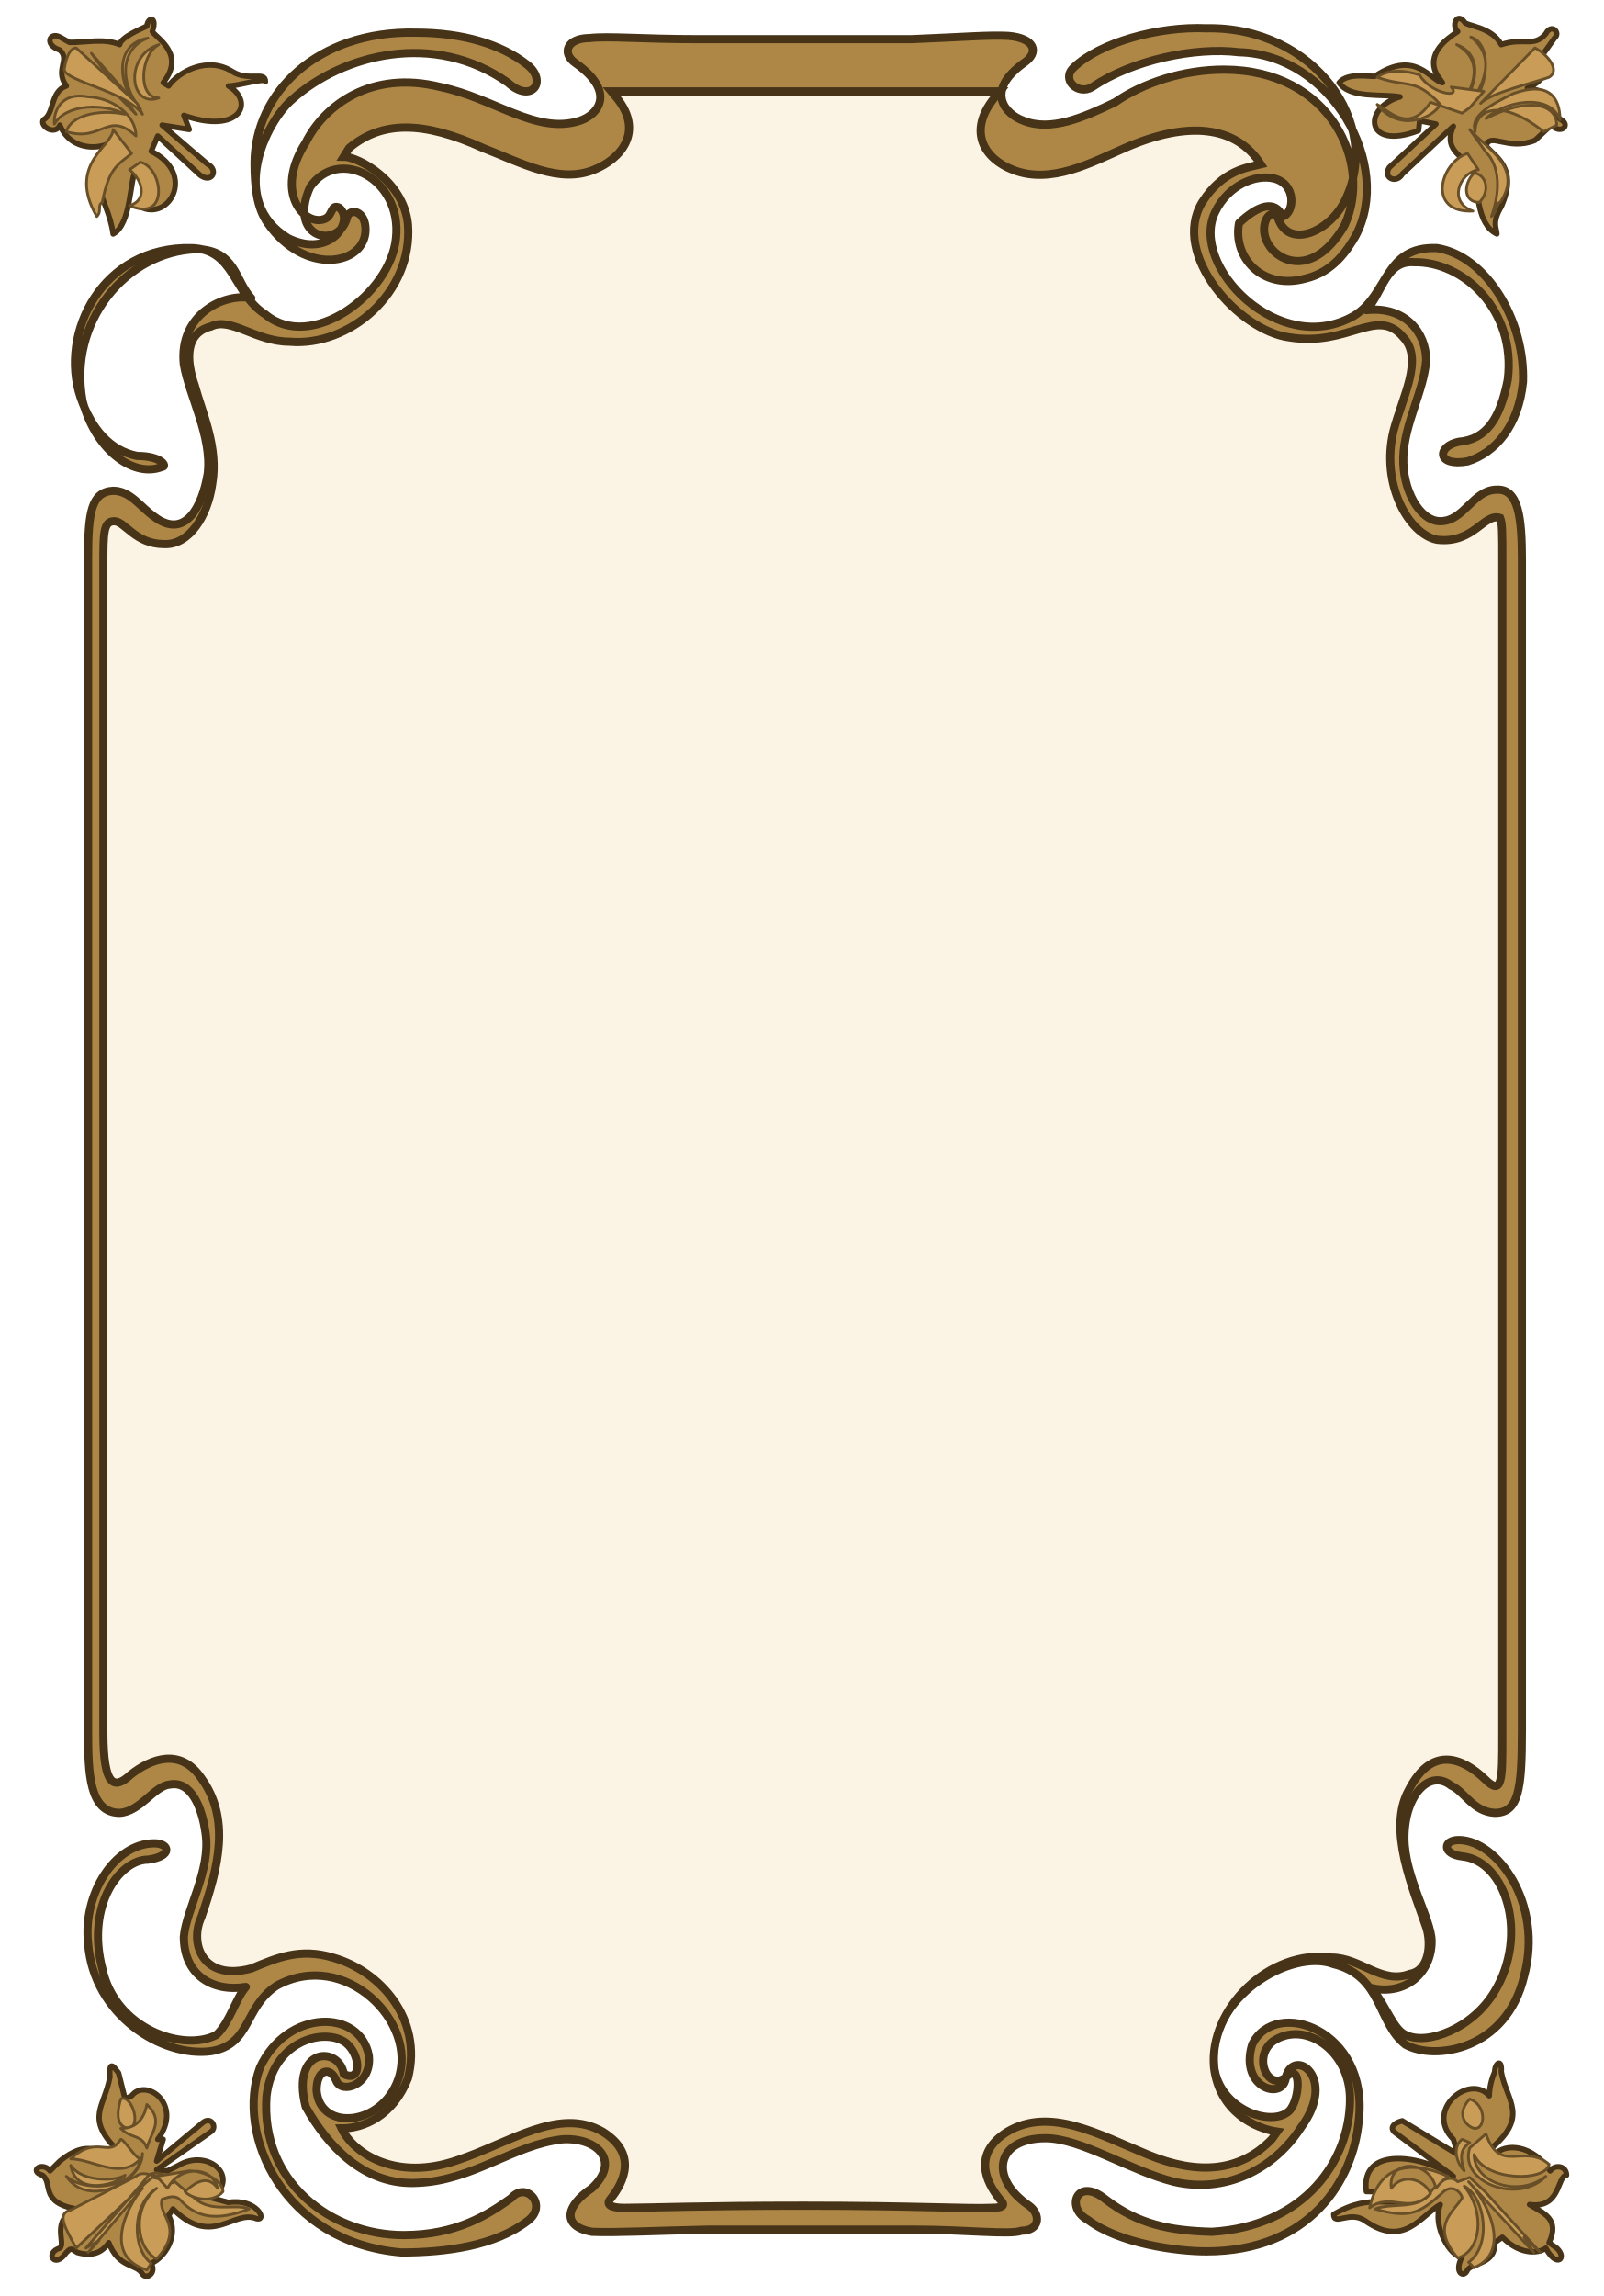
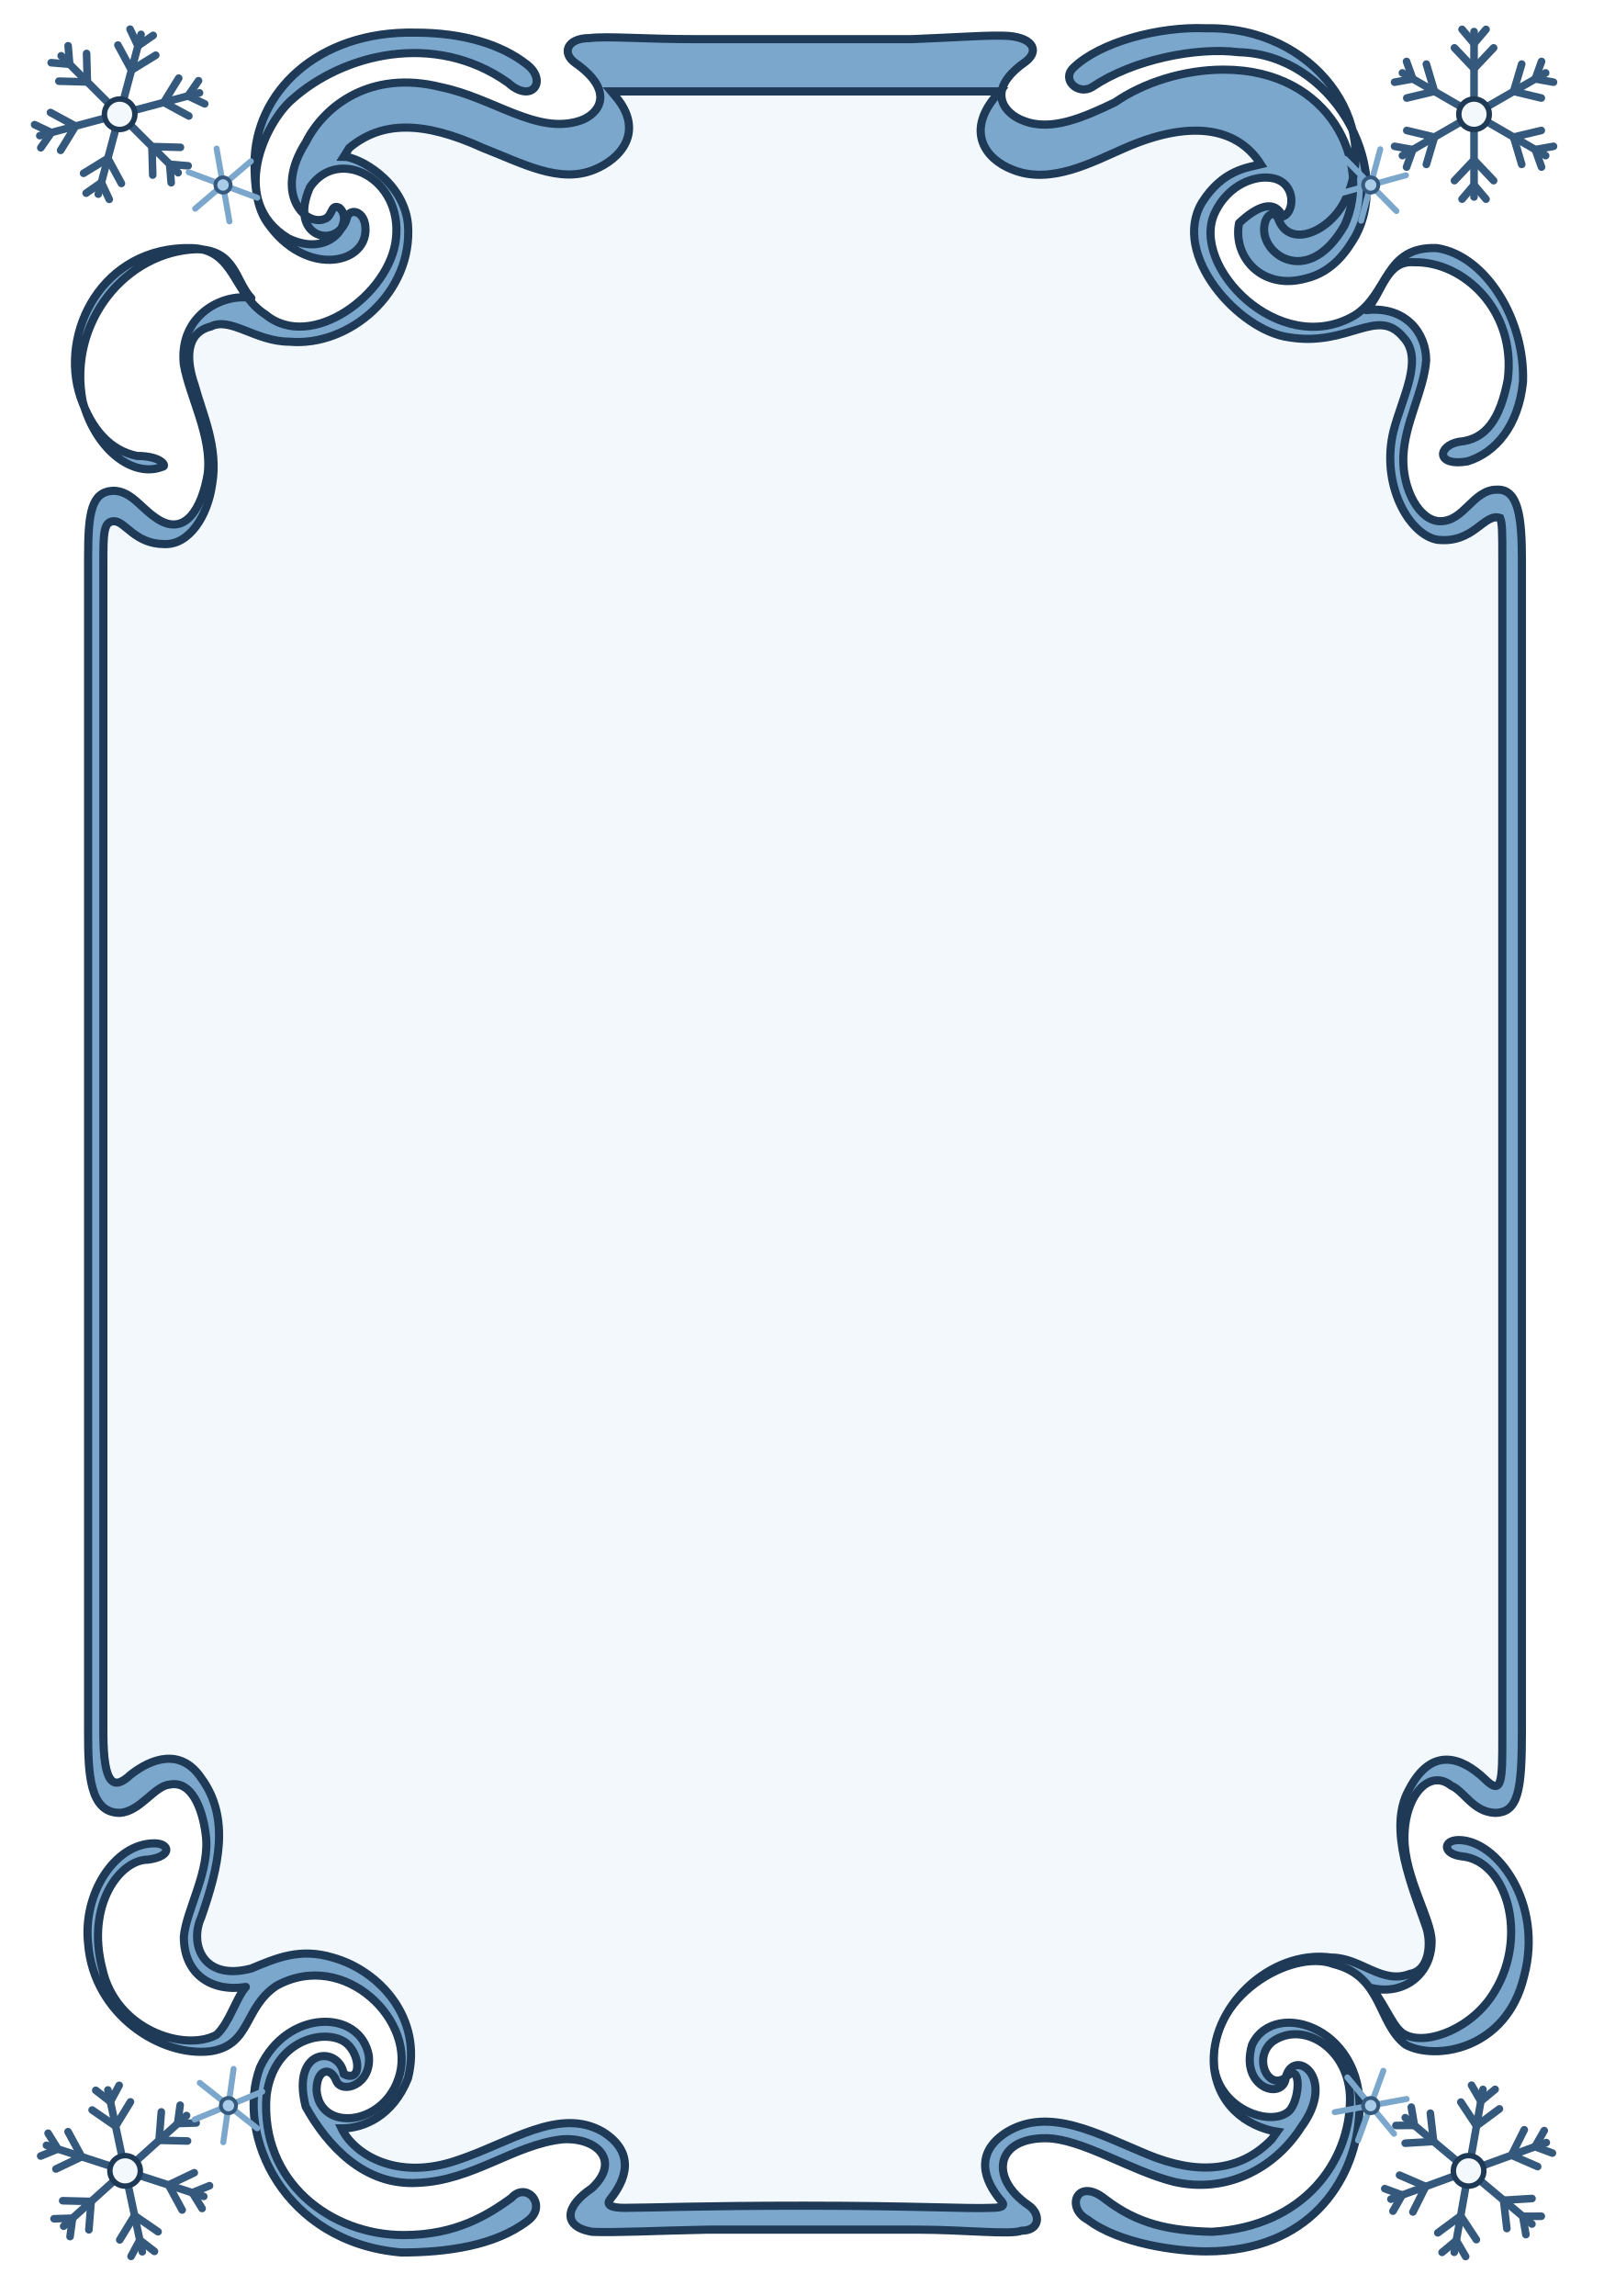
<svg xmlns="http://www.w3.org/2000/svg" viewBox="0 0 147.4 211">
-   <style type="text/css">.cls-0 {fill:#FBF3E3;stroke:#473418;stroke-width:0.75;stroke-linecap:round;stroke-linejoin:round;stroke-miterlimit:10;}
- .cls-1 {fill:#AE8746;stroke:#473418;stroke-width:0.5;stroke-linecap:round;stroke-linejoin:round;stroke-miterlimit:10;}
- .cls-2 {fill:#C99D57;stroke:#684F28;stroke-width:0.25;stroke-linecap:round;stroke-linejoin:round;stroke-miterlimit:10;}</style>
-   <path d="m132.1 22.8c-4.9-0.2-4.4 4.2-7.6 6.2-6.9 4-15.2-4.6-12.8-9.5 1.2-2.5 3.7-3.5 5.4-3.1 2.1 0.5 1.9 3.2 0.8 3.5-0.7-1.6-2.3-1-4 0.6-0.6 3.1 2.1 6.2 6.1 5.1 2.6-0.6 3.9-2.7 4.6-3.9 3.5-6.5-2.2-16.7-10.7-16.9-4-0.5-9.8 0.7-13.5 3.2-1.3 0.8-2.9-0.7-1.7-1.8 2.4-2.3 7.8-3.8 12.2-3.6 9.9-0.2 16.3 8.8 12.7 15.9v0c-1.4 2.8-5.1 4.4-6.1 1.6-0.4-0.9-1.3-0.3-1.3 1 0 2.5 4.2 5.2 7.4-0.4 2.6-5.6-1.2-14.3-11.1-14.3-3.7 0-7.4 1.2-10 3-2.9 1.4-5.9 2.7-8.4 1.7-1.7-0.6-3.6-2.7 0-5.3 1.5-1 1-2.3-1.4-2.5-1.7-0.1-4 0.1-8.9 0.3h-19.7c-5 0-8.2-0.3-9.9-0.1-2.1 0-2.6 1.4-1.3 2.3 3.7 2.6 2.2 4.7 0.4 5.3-4 1.3-7.9-2.1-12.8-3.1-6.4-1.6-10.7 1.7-12.4 5.1-3 4.7 0 7.8 1.8 7 0.7-0.3 0.5-1.4 1.3-1 1.4 1.2-0.8 4.7-4.7 2.8-5.6-3.4-2.1-10.7 0.4-12.8 4.6-4.1 13-6.3 19.8-1.5 2.2 2 3.7-0.2 1.7-1.7-2.3-1.8-5.8-2.9-10.2-2.9-9.1-0.2-14.8 5.6-14.8 12 0 2.1 0.2 4.1 1.2 5.5 3.4 4.9 9 3.9 9 0.6 0-1.8-1.5-2-1.7-1.1-0.8 3-5.5 1.9-3.4-2.8 2.6-3.8 8.5-0.8 7.9 4.7-0.5 5.1-7.8 10.5-12 7-3-1.9-2.8-6-6.8-6.1-8.2-0.2-12.2 7.8-10.2 13.7 1 2.9 2.7 4.9 5.2 5.4 2.3 0 2.8 1 2.3 1-2.5 1-6-1.3-7.3-6-1.4-7.3 4-13.8 10.5-14 3.6 0.1 3.5 2.9 5 4.5-2.5-0.5-6.7 1.5-6.2 6.1 0.5 2.9 2.6 6.6 2.2 10-0.5 3.1-2.1 6.1-4.9 4-1.3-0.9-2.2-2.4-3.8-2.4-2 0.1-2.3 2-2.3 6.1v108c0 3.7 0.1 7.4 2.9 7.4 1.9-0.1 3.2-2.5 4.6-2.6 2-0.4 3 2.2 3.3 4.5 0.5 3.4-1.8 7-2 9.5 0 3.4 2.5 5.1 5.7 4.6-0.9 1-1.5 3.3-2.7 4.4-3 1.6-9.3-0.5-10.5-6.1-1.5-5.8 1.6-10 4.2-10 2.3-0.3 2-1.5 0.6-1.5-3.7 0-6.6 4.7-6.1 9.2 0.5 6.6 6.8 10.5 11.3 9.9 3.7-0.6 3-4 6-6 6.3-3.5 13.1 3.4 11.2 8.6-1.5 4.3-7.2 4.8-7.5 1 0-2 1.3-2.2 1.8-0.9s3.3 0.4 3-2.3c-0.8-4.3-7.5-4.3-10 1.1-2.3 6.2 2.2 16.1 13 17 4.1 0 8.6-0.6 11.6-2.9 1.9-1.4-0.1-3.7-1.5-2.1-2.1 1.5-5 3.4-9.9 3.4-6.7 0-13.2-4.9-12.6-12.8 0.6-5 5.1-6.2 7.1-5 1.5 0.9 1.8 3.9 0 3-0.4-2.6-4.9-2.5-3.5 3 2 3.6 5.4 7.3 10.3 7 5.1-0.2 8.8-3.5 13.3-4 3.2-0.2 5.4 2 2.7 4.5-2.4 1.6-2.8 3.5 0 4 2 0.1 5.8-0.1 10.7-0.2h19.1c4.5 0 8.7 0.5 9.7 0.1 1.7 0 1.8-1.5 0.7-2.3-3.7-2.5-3.1-6.2 1.5-6.2 3.3 0 7.8 3 11.8 4 4.7 1.1 9.2-1.1 11.7-5 3.4-4.6-0.7-7.4-1.4-4.6-1.6 1.3-3.1-1.8-1.2-3.3 2.9-2 7.1 0.8 7.1 5.3 0 5.7-4.2 11.7-12.7 12.2-3.9-0.1-6.8-0.7-9.8-3-2.6-2.1-3.7 0.8-1.6 1.9 2.9 2.2 8.2 2.9 10.9 2.9 9.5 0 13.5-6.5 14-12 1-8.4-7.7-11.4-9.8-7-1.2 4 2.9 5.2 3.1 3 1.5-1.5 1.3 2.1 0.3 3.1-1.6 1.5-6.4-0.1-6.9-4.1-0.7-6.3 7.1-10.9 11-9.4 4.5 1.1 4 5.4 6.6 7.4 2.7 1.5 9.3 0.5 10.9-6.3 1.8-6.7-2.5-12.5-6-12.5-1.5 0-1.5 1.3 0.3 1.5 4.1 0.4 6.1 7.3 3 12.4-2 3.4-6.2 5-8.2 4-1.1-0.5-1.7-2.5-3.1-4.3 3 0.7 5.5-1.3 5.5-4.3 0-2-2.5-5.9-2.5-9.5 0-3.9 2.3-6.4 4.3-4.8 1.2 0.5 2 2.4 4 2.5 2.2 0 2.5-2.1 2.5-7.6v-107.5c0-3.9-0.3-6.6-2.3-6.5-2.2 0-3 2.9-5.2 2.9-1.9 0-3.5-2.9-3.4-5.9 0.1-3.1 1.9-6.1 2.1-8.9 0-2.5-1.9-5-5.5-4.6 1.5-1.6 1.8-4.6 4.4-4.4 4.5-0.1 9.4 4.4 8.6 10.8-0.7 3.6-2 5.5-4.5 5.7-2 0.4-2.1 2.3 0.8 1.8 2.6-0.8 4.7-3.3 5.1-7.3 0.2-5.7-3.4-11.6-7.9-12.3z" fill="#AE8746" stroke="#473418" stroke-linecap="round" stroke-linejoin="round" stroke-miterlimit="10" stroke-width=".75" />
-   <path d="m137.9 47.6c-1.5-0.5-2.4 2.4-5.8 2-2.6-0.5-5.2-5.1-4-10 0.8-3.1 2.8-6.6 0.9-8.6-2.4-2.9-5 0.9-10.5 0-4.6-0.6-10.9-7.6-8-12.4 1.9-3 4.2-3.2 5.4-3.5-2.3-3.6-6.8-4-12.5-1.5-3 1.3-6.8 3.4-10.3 2-2.6-1-4.2-3.5-1.7-6.6l0.5-0.6h-18-17.7l0.5 0.6c2.5 3.1 0.4 5.6-2.1 6.6-3.2 1.3-6.6-0.6-10.2-2-5.5-2.5-9.3-2.5-12.3 0l-0.5 0.8c1.3 0 5.5 2.2 5.9 6.2 0.5 6.3-5.4 11.3-10.9 10.8-3.1 0-5.4-2.3-7.2-1.4-2.4 0.6-2.3 3.1-1.5 5.4 0.7 2.6 2.2 5.7 1.6 9.1-0.4 2.9-2.1 5.6-4.4 5.5-2.7 0-3.6-2.1-4.6-2.1s-1 1.1-1 4v107.3c0 5 1 5.3 2.5 3.9 1.9-1.5 4.6-2.5 6.5 0.3 2.7 3.7 1.6 8.2 0 12.8-1.1 2.4 0.1 5.9 4.6 4.7 2.4-1 4.5-1.9 7.5-1 4.3 1.2 8.3 5.6 6.9 11.1-1.4 3.5-4.1 4.6-6.1 4.6 1.1 2.3 5 4.9 10.7 2.9 4.8-1.6 9.3-4.9 13.3-2.6 3.2 2 2 4.6 0.7 6.2-0.4 0.5 0 0.8 1.3 0.8 2.2 0 7.1-0.2 16.5-0.2 10 0 15.2 0.3 17.2 0.2 1.3 0 1.3-0.3 0.8-0.8-1.3-1.6-2.5-4.2 0.7-6.2 3.9-2.3 8.3 0.2 12.9 2.1s8.5 1.6 11.4-1.4l0.5-0.7c-2-0.3-5.3-1.8-5.8-5.9-0.5-5.4 5.1-10.9 10.8-10.1 2.7 0 4.6 2.5 7.2 1.5 1.8-0.3 2-2.8 1.5-4.3-1.2-3.5-3.6-9-1.6-12.6 2.1-4.1 4.9-3 7-1 1.6 1.6 1.6 0.1 1.6-3.9v-108.1c0-2.6 0-3.4-0.2-3.9z" fill="#FBF3E3" stroke="#473418" stroke-miterlimit="10" stroke-width=".75" />
-   <path class="cls-1" d="m142.9 3.5c0.6-0.5-0.3-1.4-0.8-0.4-1.1 1.3-2 0.3-4.1 1-0.9-1.7-3.3-1.7-3.4-2.1-0.7-0.9-1.2 0.4-0.6 0.9-0.9 0.6-3 2-1.9 4l0.5 0.7c-1.1-0.2-2.5-3.1-6.2-0.6-0.3 0.1-2.5-0.4-3.3 0.6 1 1.5 4 1 5.6 1.3-3.5 1-3.2 5 1.7 3.1l0.1-0.9 1.5 0.3-4.3 4c-0.6 1 0.7 1.5 1.2 0.6l4.7-4.4c-1.1 2.5 1.4 2.8 1.9 4.3 0.4 1.5 0.2 4.7 2.1 5.6 0-0.5-0.5-1 0.4-2.5 1.6-3.6-0.6-4.6-1.4-5.6 0.4-1.3 2 0.5 4.5-0.5l1.5-1.4c0.9 0.9 1.8 0 0.9-0.5s0-2.5-3.1-2.9c2.7-1.2 1.1-2.7 1.5-3.2l1-1.4z" />
-   <path class="cls-2" d="m135.2 3.4c2.2 1.7 1.4 4 0 6.1 1.4-0.9 2.2-5.4 0-6.1z" />
-   <path class="cls-2" d="m133.9 4.1c2.5 1.4 1.6 3.8 0.5 5.4 1.1-1.1 2.2-4.4-0.5-5.4z" />
-   <path class="cls-2" d="m133.4 8c1 1.1-1.9 0.6-2.9-1.1-1.4-0.5-3-0.5-3.9 0.2 2.8 1 3.5 0 5.8 2.5-0.8 1.4-3.9 2.5-5.8 0 1 0.5 2.9 2.8 4.9-0.2l2.9 1 0.7-0.5 1.3-1.5-3-0.4z" />
-   <path class="cls-2" d="m141.1 4.4-5 5.1c1-1 4.9-1.9 6.3-2.4 1-0.6 0-2-1.3-2.7z" />
-   <path class="cls-2" d="m135.1 11.9 1.5 2.1s2 1.6 0.5 5.9c0.5-0.4 0.5-1.3 0.8-1.3 2.2-3.2-1.3-5-2.8-6.7z" />
-   <path class="cls-2" d="m135.6 12.1c0-2.1 2.4-3.1 6.3 0l1.2-0.6c0-2-2.7-2.6-6.5-0.6 1.5-1.5 5.8-2.5 6.8 0.1 0-2-1-3.6-4.3-2.4-2 1-4 2-3.5 3.5z" />
-   <path class="cls-2" d="m134.9 14.1c-2.5 0.8-3.8 5.5 0.5 5.3-2.3-0.8-1.3-3.5 0.5-3.8l-1-1.5z" />
-   <path class="cls-2" d="m135.5 15.9c-1 1-1 2.7 0.5 2.7 1.1-1.2 0.5-2.6-0.5-2.7z" />
-   <path class="cls-1" d="m6.4 3.9-0.9-0.5c-0.9-0.5-1.5 0.7 0 1.2 1 0.9-0.5 1.8 0.6 3.3-1.5 0.5-1.1 2.6-2.1 3.1-0.4 0.6 1.1 1.5 1.5 0.5 1.1 2.6 4 2.1 4.6 1.6l0.8 0.4c-3.5 3.1-1 4.4-0.5 8 1.7-0.9 1.5-5 2.1-5.9 2 0.9 1.6 3.3 0.4 3.4 2.6 1.4 5.2-3 1-5.1l0.6-1.4 3.9 3.6c1.1 0.8 1.7-0.5 0.7-1l-4.2-3.6 2.5 0.4-0.5-1.3c5.1 1.8 6.6-1.2 4.1-2.7 0.9 0 3.4-0.8 3.4-0.4 0-1-1.5 0-3-0.9-2.3-1.5-5 0-5.9 1.3l-0.5-0.3c2.1-2.6-0.6-4.1-1-4.7 0.5-1.4-0.4-1.4-0.5-0.5-0.4 0.2-2.4 1-2.5 1.7-1.4-0.6-3-0.2-4.6-0.2z" />
-   <path class="cls-2" d="m8.4 4.9 4.5 5.1-4.9-4.1 4.5 4.6-4.1-5.6z" />
-   <path class="cls-2" d="m14.6 4.1c-1.7 0.9-2 4.9 0 4.9-2.7 1-3.2-3.9 0-4.9z" />
-   <path class="cls-2" d="m13.6 3.5c-2.5 0.9-2.7 4-0.7 6.5-1.8-1.4-2.8-5.9 0.7-6.5z" />
-   <path class="cls-2" d="m7 4.4c-0.5 0-0.9 0.7-1.1 2 0.2 1.1 5.7 2 7.2 4.1l-0.5-1-5.6-5.1z" />
-   <path class="cls-2" d="m12.1 14.1-1.7-2.2c0 1.5-4.3 3.2-1.5 8 0.5-0.5 0-1 0.5-1.3 0.6-3.2 1.5-3.5 2.7-4.5z" />
-   <path class="cls-2" d="m12.5 12.5c0-1.9-2.1-3.5-4.4-3.6-2.6-0.5-3.2 1.5-3.1 2.5 1.1-1.9 4.6-1.9 6.5-0.9-2.4-0.5-5 0.1-5.4 1.6 3.3 1 3.8-2 6.4 0.4z" />
-   <path class="cls-2" d="m12.9 14.9-1 0.7c1.2 0.9 1.7 2.8 0 3.3 3.7 1.6 3.1-3.5 1-4z" />
-   <path class="cls-1" d="m137.4 190.4c-0.5 1.1-0.5 2.2-0.5 2.2-1.8-2.1-6 1.3-3.3 4l0.4 1.4-5.1-3.1c-0.8 0.2-1.3 0.7-0.5 1.2l5.2 3.9c-2.7-1.9-8.6-2.9-8 1.4 2.5 0 3.1 0 4.5 0.6-2.2 1-4-0.6-7.5 1.5 0 1.1 1.5-0.4 2.9 0.6 3.6 2.5 5.1-0.5 6.9-1.5-0.8 2 1 4.9 2 4.8-0.8 1.5 0.2 2 0.5 1.2 0.5-0.7 2.6-0.5 2.5-2.5l0.7-0.5c1.8 1.8 3.5 1.4 4 1 1 1.9 2 0.9 1 0l-0.7-0.5c1-2.2-0.5-2.7-1.8-3.5 2.9 0.4 2.5-2.6 3.4-2.7 0-0.9-1.1-1-1.5-0.4-1.6-2.4-4.1-2.6-5.1-1.5l-0.4-0.5c3.6-3 1.5-4.4 1-7.1 0.1-1.3-0.6-0.8-0.6 0z" />
-   <path class="cls-2" d="m135.1 192.9c1.5 0.5 1.5 2.7 0.5 2.7-0.5 0-2-1.1-0.5-2.7z" />
-   <path class="cls-2" d="m136.6 196.1-1.5 1.3c-1 3.2 4.5 5.2 7 2.6-2.5 2-6.6 0.6-6.6-2 1.1 2.5 6.6 2.5 6.9 0.9-2.3-2-4.5 1-5.8-2.8z" />
-   <path class="cls-2" d="m134.4 196.6c-1 0.8-0.4 2.3 0.2 2.9-0.5-1.5-0.2-2.1 0.5-2.6l-0.7-0.3z" />
-   <path class="cls-2" d="m126.4 203c3.1 0.9 4.1 0.4 6.1-1.4 1-1.1 1.9 0 1.9 0.4-0.9 1.4-2.9 2.6-0.4 5.5 2.1-0.6 2.6-4.1 0.6-6.6 2 1.1 2.5 5.5 0.4 7l0.5 0.5c3.6-1.5 1.1-6.3-0.5-7.9l6 6.5-0.9-1.4 1.5 1.4-5.1-5.6-1.4-1.3-1.1 0.4c-0.9-0.9-2.1 0.4-2.6 1.1-1 1.5-3.5 0.8-5 1.4z" />
-   <path class="cls-2" d="m125.9 202.9c2-1.5 3.6 0.7 5.6-1.3-0.4-1.1-2.4-2.1-3.6-0.5-0.4-2.7 3.5-2.7 4.1 0 0.5-0.6 0.5-0.6 1.1-1.1-1.1-0.5-6-2.6-7.2 2.9z" />
-   <path class="cls-1" d="m10.9 190.5-0.4-0.5c-0.5-0.5-0.4 0.5-0.4 0.9-0.5 2.7-2.2 3.7 0.5 6.5v0.6c-1.5-0.1-2.5-1.5-5.1 0.6l-0.9 0.9c-0.7-0.9-2 0-0.7 0.4 1 0.7-0.3 2.5 3.1 3.1-2.4 1.1-0.9 3.1-1.5 3.6-1.4 0.4-0.5 2 0.6 0.4 0.4-0.4 0.4-0.4 1 0 1.4 0.4 2.3 0 2.9-0.9 0.9 2.4 2.6 1.9 3.1 2.9 0.4 0.5 1.3-0.1 0.8-1 1.2-0.5 2.6-2.5 1.6-4.4l0.4-0.6c3.6 3.6 5.6 0 7.7 0.9 1 0.2 0-1.9-2.6-1.5l-1.5-0.4c2.6-2-0.4-4.6-3.1-3l-1 0.5-1-0.1 5-3.5c0.6-0.4 0-1.5-0.8-0.8l-4.2 3.5 0.6-2h-0.5c2.4-3.2-1.1-5.7-2.4-4l-0.6 0.3-0.6-2.4z" />
-   <path class="cls-2" d="m11.1 192.9c0.8-0.5 1.9 2 0.9 2.7-0.9 0-1.5-0.7-0.9-2.7z" />
-   <path class="cls-2" d="m13.5 193.4c-0.4 2.2-2 2.2-2.4 2.2 1 1 1.9 0.5 2.4 1.8 0.4-1.5 1.6-2.5 0-4z" />
-   <path class="cls-2" d="m6.5 198.4c2 0 4.6 2 6.4 0-0.4 2.7-5 3.2-6.8 1.6 2 3 7 0.5 7-2.1 0 1.6-1.6-1.3-2-1.3-1.1 1.8-2.1-0.5-4.6 1.8z" />
-   <path class="cls-2" d="m6.5 199c0.5 3 4.6 1.6 5 0.9-1 0.6-4 0.6-5-0.9z" />
-   <path class="cls-2" d="m6.5 203.1c-1.4 0.3-0.4 1.8 0.5 3.5l6.4-6 0.6-0.5 1.4 0.3 0.5 0.2c-0.9-1.1-2-1.1-2.4-0.5l-0.4 0.5-5.2 6 1.2-0.7-1 1.1 5-5.9c-1.6 1.9-3.6 6.3 0.4 7.5l0.4-0.6c-1.8-1.4-1.8-5.4 0.5-6.9-2.3 1.8-1.9 5.5 0 6.5 2.7-3 0-4 0.5-5.5 0.2 0 1-0.5 1.6 0 1.6 1.8 3.5 2 6.4 0.9-1.4-0.6-3.8 0.6-5.4-1.4-1-0.5-2-2.1-3.1-1.6-0.5-0.1-1.3-0.5-1.9 0l-6 3.1z" />
-   <path class="cls-2" d="m17.4 199.5c1.5 0 3.1 1 3.1 1.9-1 1.2-3 0.6-3.5 0 0.4-0.3 1.9-1.9 3-0.3-0.5-2.1-3.5-2.1-4.6 0l-1-1.1 3-0.5z" />
+   <style type="text/css">.cls-0 {fill:#F2F8FC;stroke:#1F3A56;stroke-width:0.75;stroke-linecap:round;stroke-linejoin:round;stroke-miterlimit:10;}
+ .cls-1 {fill:#7BA7CC;stroke:#1F3A56;stroke-width:0.5;stroke-linecap:round;stroke-linejoin:round;stroke-miterlimit:10;}
+ .cls-2 {fill:#A9CDE8;stroke:#34597D;stroke-width:0.25;stroke-linecap:round;stroke-linejoin:round;stroke-miterlimit:10;}</style>
+   <path d="m132.1 22.8c-4.9-0.2-4.4 4.2-7.6 6.2-6.9 4-15.2-4.6-12.8-9.5 1.2-2.5 3.7-3.5 5.4-3.1 2.1 0.5 1.9 3.2 0.8 3.5-0.7-1.6-2.3-1-4 0.6-0.6 3.1 2.1 6.2 6.1 5.1 2.6-0.6 3.9-2.7 4.6-3.9 3.5-6.5-2.2-16.7-10.7-16.9-4-0.5-9.8 0.7-13.5 3.2-1.3 0.8-2.9-0.7-1.7-1.8 2.4-2.3 7.8-3.8 12.2-3.6 9.9-0.2 16.3 8.8 12.7 15.9v0c-1.4 2.8-5.1 4.4-6.1 1.6-0.4-0.9-1.3-0.3-1.3 1 0 2.5 4.2 5.2 7.4-0.4 2.6-5.6-1.2-14.3-11.1-14.3-3.7 0-7.4 1.2-10 3-2.9 1.4-5.9 2.7-8.4 1.7-1.7-0.6-3.6-2.7 0-5.3 1.5-1 1-2.3-1.4-2.5-1.7-0.1-4 0.1-8.9 0.3h-19.7c-5 0-8.2-0.3-9.9-0.1-2.1 0-2.6 1.4-1.3 2.3 3.7 2.6 2.2 4.7 0.4 5.3-4 1.3-7.9-2.1-12.8-3.1-6.4-1.6-10.7 1.7-12.4 5.1-3 4.7 0 7.8 1.8 7 0.7-0.3 0.5-1.4 1.3-1 1.4 1.2-0.8 4.7-4.7 2.8-5.6-3.4-2.1-10.7 0.4-12.8 4.6-4.1 13-6.3 19.8-1.5 2.2 2 3.7-0.2 1.7-1.7-2.3-1.8-5.8-2.9-10.2-2.9-9.1-0.2-14.8 5.6-14.8 12 0 2.1 0.2 4.1 1.2 5.5 3.4 4.9 9 3.9 9 0.6 0-1.8-1.5-2-1.7-1.1-0.8 3-5.5 1.9-3.4-2.8 2.6-3.8 8.5-0.8 7.9 4.7-0.5 5.1-7.8 10.5-12 7-3-1.9-2.8-6-6.8-6.1-8.2-0.2-12.2 7.8-10.2 13.7 1 2.9 2.7 4.9 5.2 5.4 2.3 0 2.8 1 2.3 1-2.5 1-6-1.3-7.3-6-1.4-7.3 4-13.8 10.5-14 3.6 0.1 3.5 2.9 5 4.5-2.5-0.5-6.7 1.5-6.2 6.1 0.5 2.9 2.6 6.6 2.2 10-0.5 3.1-2.1 6.1-4.9 4-1.3-0.9-2.2-2.4-3.8-2.4-2 0.1-2.3 2-2.3 6.1v108c0 3.7 0.1 7.4 2.9 7.4 1.9-0.1 3.2-2.5 4.6-2.6 2-0.4 3 2.2 3.3 4.5 0.5 3.4-1.8 7-2 9.5 0 3.4 2.5 5.1 5.7 4.6-0.9 1-1.5 3.3-2.7 4.4-3 1.6-9.3-0.5-10.5-6.1-1.5-5.8 1.6-10 4.2-10 2.3-0.3 2-1.5 0.6-1.5-3.7 0-6.6 4.7-6.1 9.2 0.5 6.6 6.8 10.5 11.3 9.9 3.7-0.6 3-4 6-6 6.3-3.5 13.1 3.4 11.2 8.6-1.5 4.3-7.2 4.8-7.5 1 0-2 1.3-2.2 1.8-0.9s3.3 0.4 3-2.3c-0.8-4.3-7.5-4.3-10 1.1-2.3 6.2 2.2 16.1 13 17 4.1 0 8.6-0.6 11.6-2.9 1.9-1.4-0.1-3.7-1.5-2.1-2.1 1.5-5 3.4-9.9 3.4-6.7 0-13.2-4.9-12.6-12.8 0.6-5 5.1-6.2 7.1-5 1.5 0.9 1.8 3.9 0 3-0.4-2.6-4.9-2.5-3.5 3 2 3.6 5.4 7.3 10.3 7 5.1-0.2 8.8-3.5 13.3-4 3.2-0.2 5.4 2 2.7 4.5-2.4 1.6-2.8 3.5 0 4 2 0.1 5.8-0.1 10.7-0.2h19.1c4.5 0 8.7 0.5 9.7 0.1 1.7 0 1.8-1.5 0.7-2.3-3.7-2.5-3.1-6.2 1.5-6.2 3.3 0 7.8 3 11.8 4 4.7 1.1 9.2-1.1 11.7-5 3.4-4.6-0.7-7.4-1.4-4.6-1.6 1.3-3.1-1.8-1.2-3.3 2.9-2 7.1 0.8 7.1 5.3 0 5.7-4.2 11.7-12.7 12.2-3.9-0.1-6.8-0.7-9.8-3-2.6-2.1-3.7 0.8-1.6 1.9 2.9 2.2 8.2 2.9 10.9 2.9 9.5 0 13.5-6.5 14-12 1-8.4-7.7-11.4-9.8-7-1.2 4 2.9 5.2 3.1 3 1.5-1.5 1.3 2.1 0.3 3.1-1.6 1.5-6.4-0.1-6.9-4.1-0.7-6.3 7.1-10.9 11-9.4 4.5 1.1 4 5.4 6.6 7.4 2.7 1.5 9.3 0.5 10.9-6.3 1.8-6.7-2.5-12.5-6-12.5-1.5 0-1.5 1.3 0.3 1.5 4.1 0.4 6.1 7.3 3 12.4-2 3.4-6.2 5-8.2 4-1.1-0.5-1.7-2.5-3.1-4.3 3 0.7 5.5-1.3 5.5-4.3 0-2-2.5-5.9-2.5-9.5 0-3.9 2.3-6.4 4.3-4.8 1.2 0.5 2 2.4 4 2.5 2.2 0 2.5-2.1 2.5-7.6v-107.5c0-3.9-0.3-6.6-2.3-6.5-2.2 0-3 2.9-5.2 2.9-1.9 0-3.5-2.9-3.4-5.9 0.1-3.1 1.9-6.1 2.1-8.9 0-2.5-1.9-5-5.5-4.6 1.5-1.6 1.8-4.6 4.4-4.4 4.5-0.1 9.4 4.4 8.6 10.8-0.7 3.6-2 5.5-4.5 5.7-2 0.4-2.1 2.3 0.8 1.8 2.6-0.8 4.7-3.3 5.1-7.3 0.2-5.7-3.4-11.6-7.9-12.3z" fill="#7BA7CC" stroke="#1F3A56" stroke-linecap="round" stroke-linejoin="round" stroke-miterlimit="10" stroke-width=".75" />
+   <path d="m137.9 47.6c-1.5-0.5-2.4 2.4-5.8 2-2.6-0.5-5.2-5.1-4-10 0.8-3.1 2.8-6.6 0.9-8.6-2.4-2.9-5 0.9-10.5 0-4.6-0.6-10.9-7.6-8-12.4 1.9-3 4.2-3.2 5.4-3.5-2.3-3.6-6.8-4-12.5-1.5-3 1.3-6.8 3.4-10.3 2-2.6-1-4.2-3.5-1.7-6.6l0.5-0.6h-18-17.7l0.5 0.6c2.5 3.1 0.4 5.6-2.1 6.6-3.2 1.3-6.6-0.6-10.2-2-5.5-2.5-9.3-2.5-12.3 0l-0.5 0.8c1.3 0 5.5 2.2 5.9 6.2 0.5 6.3-5.4 11.3-10.9 10.8-3.1 0-5.4-2.3-7.2-1.4-2.4 0.6-2.3 3.1-1.5 5.4 0.7 2.6 2.2 5.7 1.6 9.1-0.4 2.9-2.1 5.6-4.4 5.5-2.7 0-3.6-2.1-4.6-2.1s-1 1.1-1 4v107.3c0 5 1 5.3 2.5 3.9 1.9-1.5 4.6-2.5 6.5 0.3 2.7 3.7 1.6 8.2 0 12.8-1.1 2.4 0.1 5.9 4.6 4.7 2.4-1 4.5-1.9 7.5-1 4.3 1.2 8.3 5.6 6.9 11.1-1.4 3.5-4.1 4.6-6.1 4.6 1.1 2.3 5 4.9 10.7 2.9 4.8-1.6 9.3-4.9 13.3-2.6 3.2 2 2 4.6 0.7 6.2-0.4 0.5 0 0.8 1.3 0.8 2.2 0 7.1-0.2 16.5-0.2 10 0 15.2 0.3 17.2 0.2 1.3 0 1.3-0.3 0.8-0.8-1.3-1.6-2.5-4.2 0.7-6.2 3.9-2.3 8.3 0.2 12.9 2.1s8.5 1.6 11.4-1.4l0.5-0.7c-2-0.3-5.3-1.8-5.8-5.9-0.5-5.4 5.1-10.9 10.8-10.1 2.7 0 4.6 2.5 7.2 1.5 1.8-0.3 2-2.8 1.5-4.3-1.2-3.5-3.6-9-1.6-12.6 2.1-4.1 4.9-3 7-1 1.6 1.6 1.6 0.1 1.6-3.9v-108.1c0-2.6 0-3.4-0.2-3.9z" fill="#F2F8FC" stroke="#1F3A56" stroke-miterlimit="10" stroke-width=".75" />
+   <defs>
+     <g id="flake" fill="none" stroke="#34597D" stroke-width="0.7" stroke-linecap="round" stroke-linejoin="round">
+       <g id="flake-arm">
+         <path d="m0 0v-7.6" />
+         <path d="m0-4.2-1.8-1.9m1.8 1.9 1.8-1.9" />
+         <path d="m0-6.5-1.1-1.3m1.1 1.3 1.1-1.3" />
+       </g>
+       <use href="#flake-arm" transform="rotate(60)" />
+       <use href="#flake-arm" transform="rotate(120)" />
+       <use href="#flake-arm" transform="rotate(180)" />
+       <use href="#flake-arm" transform="rotate(240)" />
+       <use href="#flake-arm" transform="rotate(300)" />
+       <circle r="1.4" fill="#F2F8FC" stroke="#1F3A56" stroke-width="0.5" />
+     </g>
+     <g id="flake-small" fill="none" stroke="#7BA7CC" stroke-width="0.55" stroke-linecap="round">
+       <path d="m0-3.4v6.8m-2.9-5.1 5.8 3.4m0-3.4-5.8 3.4" />
+       <circle r="0.7" fill="#A9CDE8" stroke="#34597D" stroke-width="0.35" />
+     </g>
+   </defs>
+   <use href="#flake" transform="translate(135.5 10.5)" />
+   <use href="#flake-small" transform="translate(126 17) rotate(15)" />
+   <use href="#flake" transform="translate(11 10.5) rotate(15)" />
+   <use href="#flake-small" transform="translate(20.5 17) rotate(-10)" />
+   <use href="#flake" transform="translate(135 199.5) rotate(10)" />
+   <use href="#flake-small" transform="translate(126 193.5) rotate(20)" />
+   <use href="#flake" transform="translate(11.5 199.5) rotate(-12)" />
+   <use href="#flake-small" transform="translate(21 193.5) rotate(8)" />
</svg>
